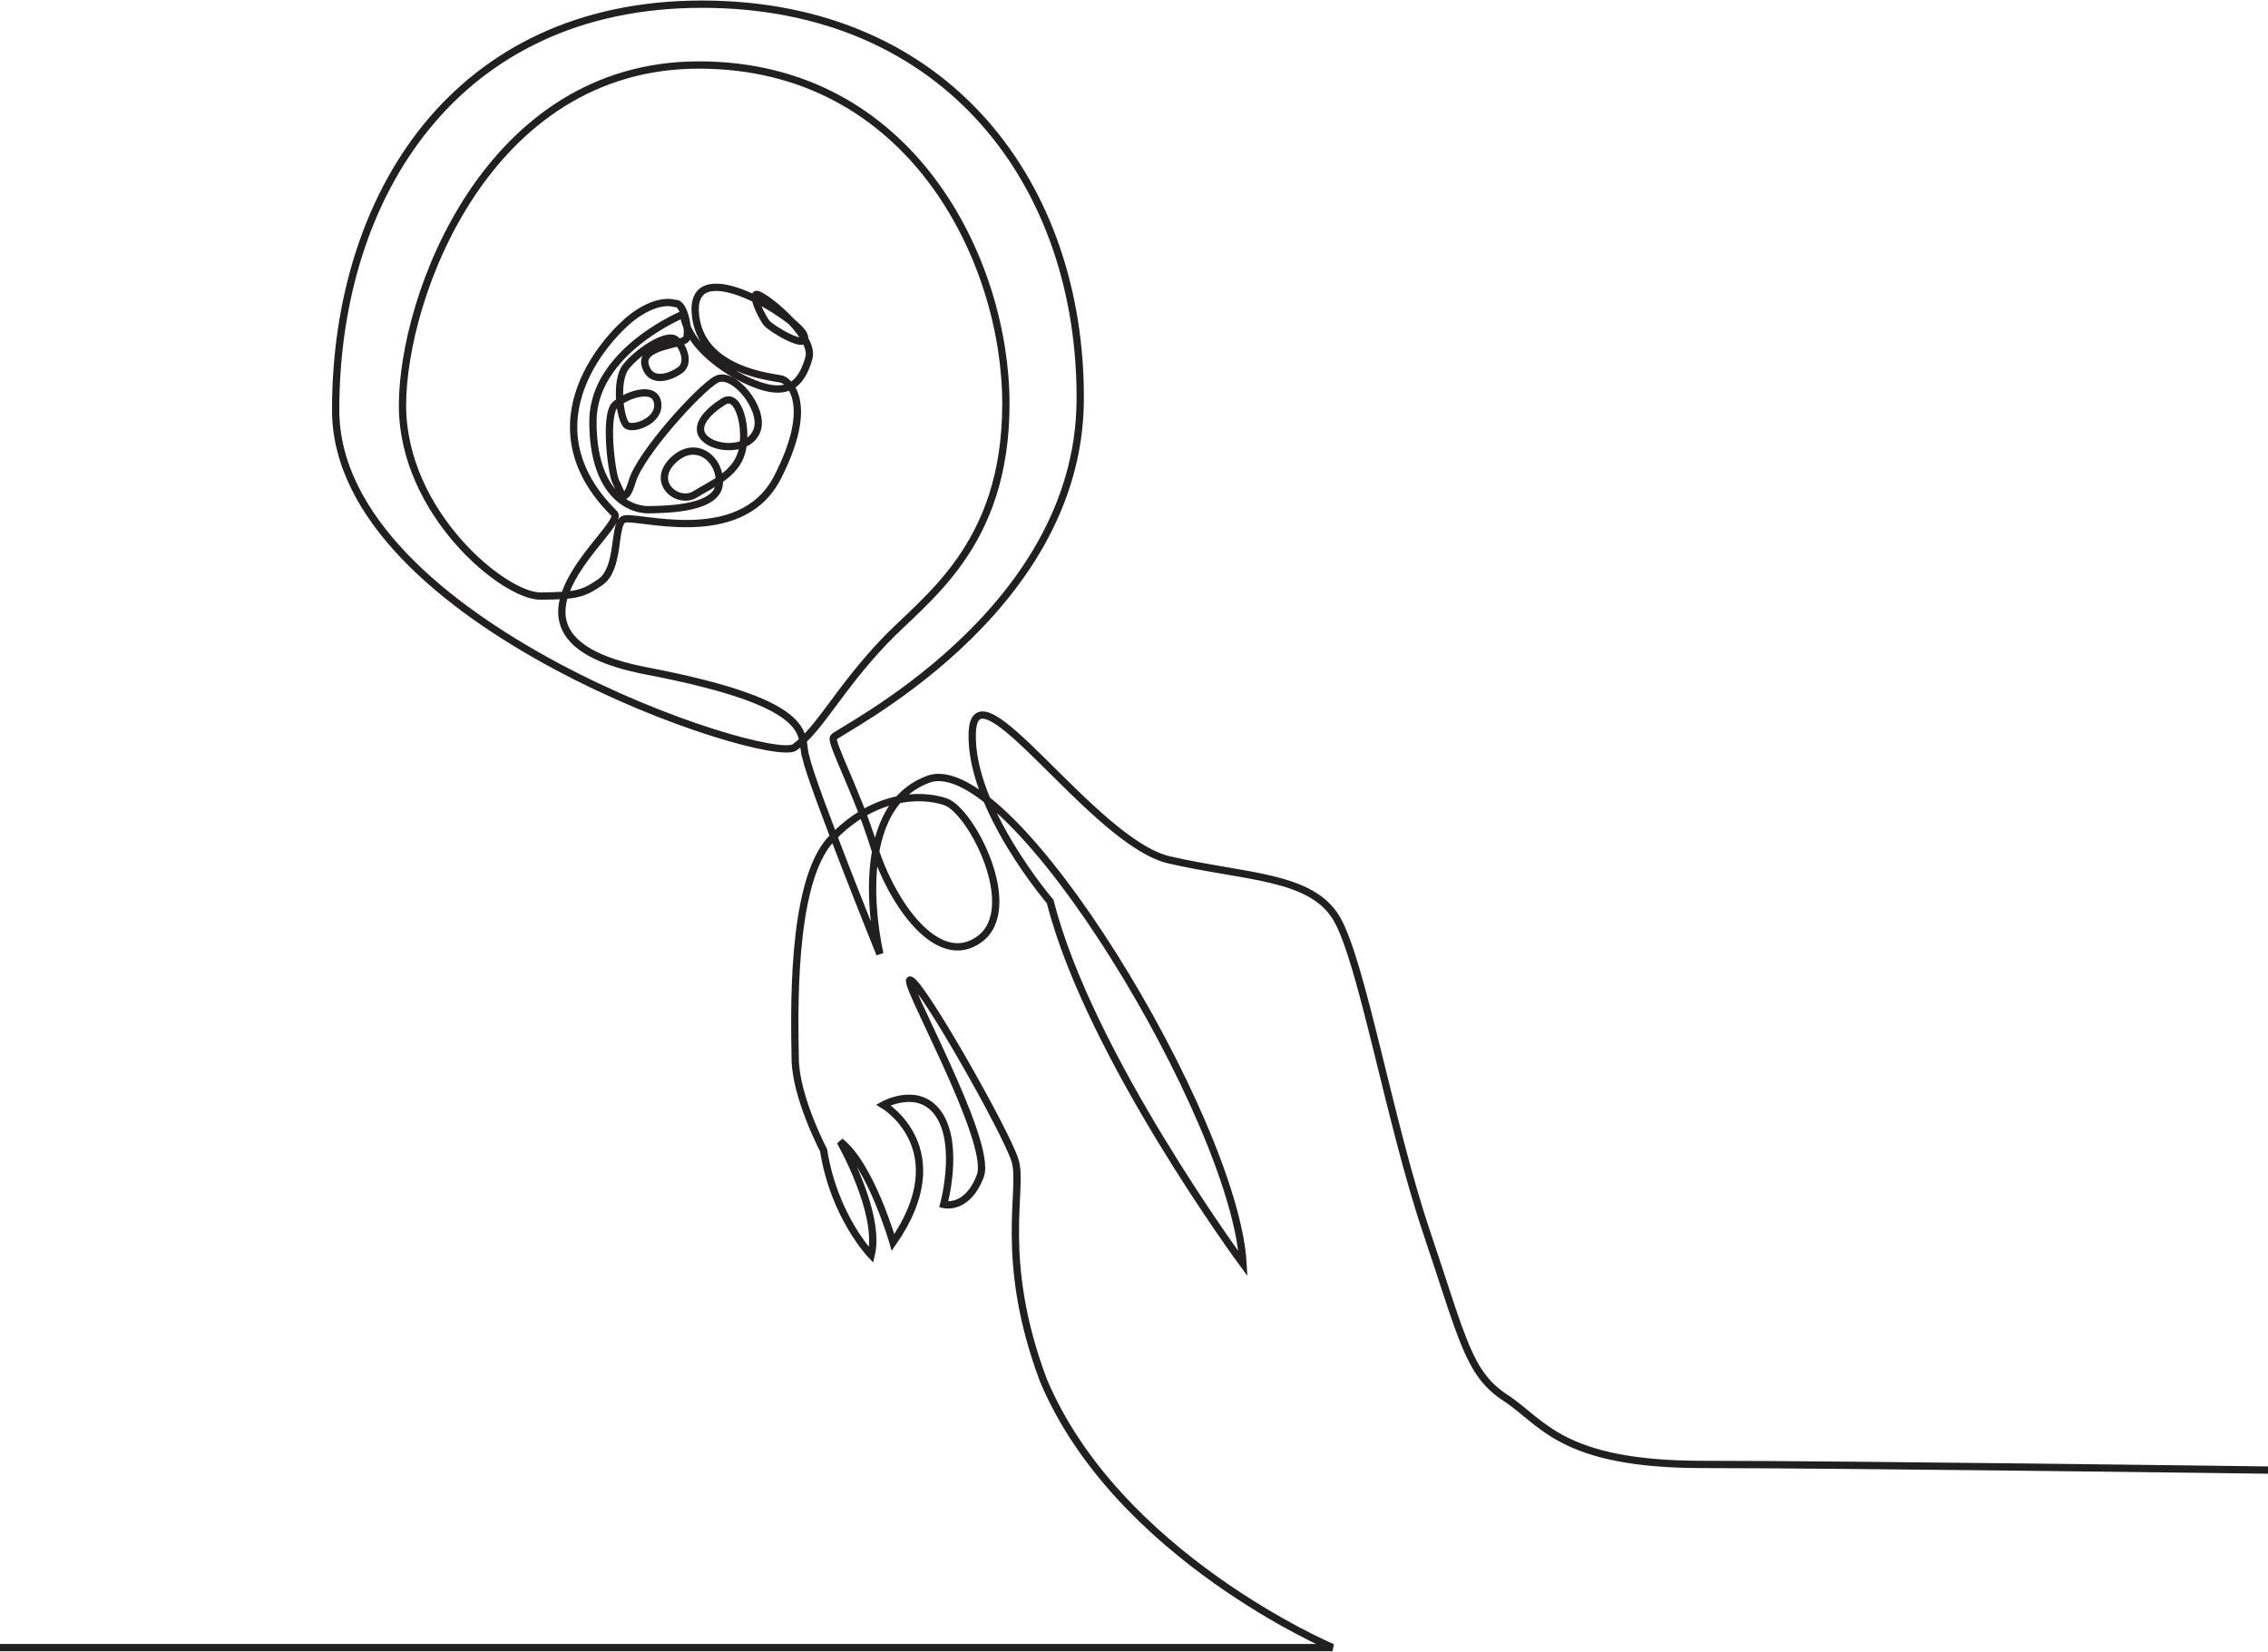
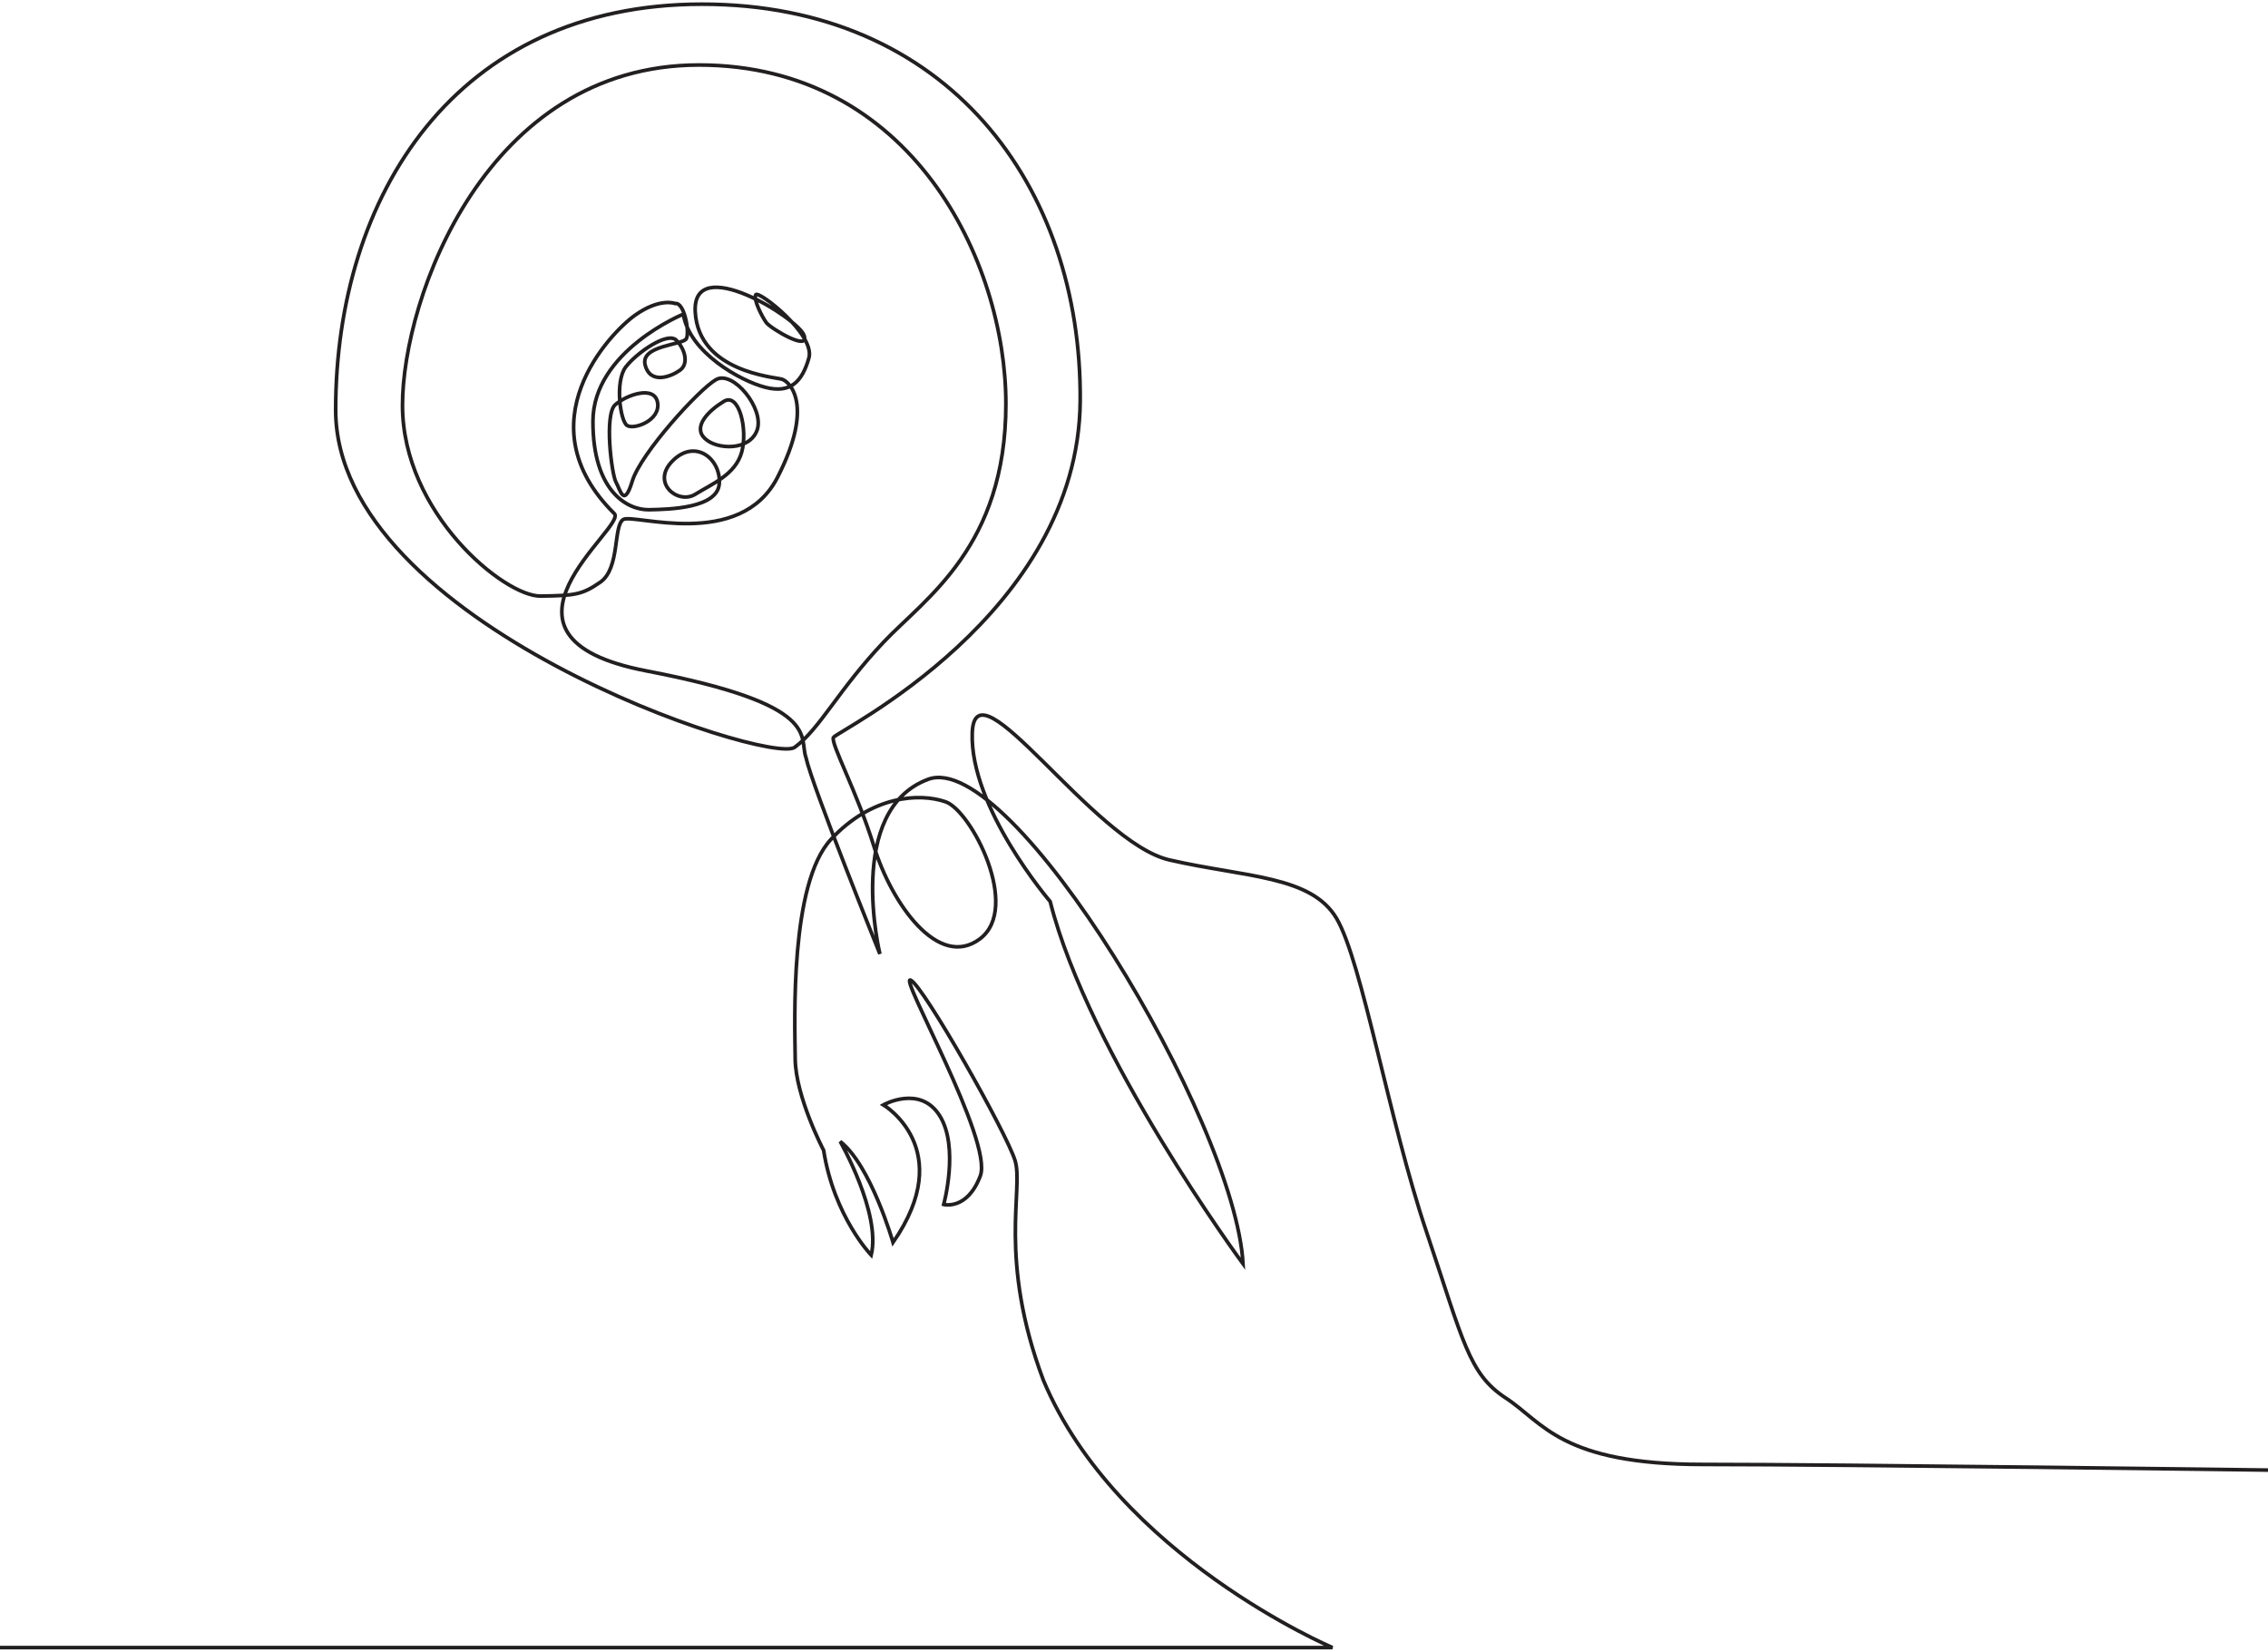
<svg xmlns="http://www.w3.org/2000/svg" width="622" height="453" viewBox="0 0 622 453" fill="none">
-   <path d="M0 451.853H365.43C365.43 451.853 306.412 426.785 286.142 378.519C273.628 345.133 280.774 326.054 278.388 318.299C276.002 310.543 253.359 270.607 249.78 268.817C246.201 267.027 272.435 312.941 268.856 322.475C265.277 332.009 258.807 330.334 258.807 330.334C258.807 330.334 263.12 314.639 257.729 306.012C252.338 297.384 242.278 303.017 242.278 303.017C242.278 303.017 262.684 315.109 244.916 340.739C244.916 340.739 238.813 319.538 230.428 313.067C230.428 313.067 241.681 332.709 238.928 344.216C238.928 344.216 228.742 333.672 225.874 315.465C225.874 315.465 218.2 300.849 218.085 290.42C217.971 279.991 216.594 242.349 227.87 230.223C239.146 218.096 252.269 217.431 259.335 219.897C266.401 222.364 280.132 249.004 268.707 257.516C257.282 266.029 244.514 247.673 239.731 232.276C234.948 216.88 227.767 203.881 228.57 202.241C229.373 200.6 295.824 168.626 296.248 109.863C296.673 51.099 259.989 1.147 192.482 1.147C124.976 1.147 92.054 53.658 92.054 112.433C92.054 171.207 211.065 209.951 217.948 204.948C224.83 199.946 229.969 189.139 242.381 176.049C253.783 164.025 275.865 149.937 275.865 110.757C275.865 71.578 249.94 17.828 191.691 17.828C133.441 17.828 110.385 81.582 110.385 111.171C110.385 140.759 138.328 163.589 148.239 163.475C157.679 163.36 159.71 163.085 164.608 159.677C170.103 155.903 168.141 144.132 170.94 142.468C173.739 140.805 202.955 150.969 213.233 130.915C223.511 110.861 216.457 104.608 214.449 104C212.442 103.392 191.599 102.004 190.67 85.552C189.741 69.1 218.785 87.261 220.494 91.931C222.203 96.6 211.318 90.049 210.17 88.489C209.023 86.929 206.58 82.179 207.257 80.837C207.934 79.494 223.683 91.713 221.836 98.195C219.99 104.677 216.812 107.993 209.907 106.226C203.001 104.459 189.041 96.612 187.401 86.16C187.401 86.16 162.646 96.267 162.612 115.542C162.578 134.816 172.11 139.887 177.949 139.795C183.787 139.703 196.772 139.347 197.266 132.659C197.759 125.97 190.785 120.188 184.556 126.292C178.327 132.395 185.944 138.487 190.67 135.561C195.396 132.636 201.705 130.158 203.414 123.986C205.123 117.813 202.703 107.511 198.505 110.081C194.306 112.65 189.982 116.964 193.239 120.188C196.497 123.412 205.662 123.733 207.658 117.894C209.654 112.054 201.051 101.442 196.348 104.126C191.645 106.811 175.7 124.376 173.406 131.936C171.112 139.497 170.102 134.322 168.921 132.2C167.739 130.078 165.663 113.683 168.737 110.987C171.812 108.291 179.543 105.549 180.346 110.436C181.149 115.324 173.911 117.905 171.995 116.7C170.08 115.496 168.611 104.551 171.617 100.639C174.622 96.726 183.088 90.864 185.485 93.308C187.882 95.751 188.926 99.744 186.529 101.499C184.131 103.254 178.362 105.572 176.939 100.122C175.517 94.673 187.263 94.661 188.227 92.894C189.19 91.128 187.676 82.787 185.164 83.246C185.164 83.246 181.08 81.571 174.221 86.401C167.361 91.231 143.444 116.081 168.485 140.862C172.156 144.499 128.647 174.672 177.295 183.999C225.943 193.327 219.015 202.115 221.022 207.702C222.628 215.331 241.314 261.624 241.314 261.624C241.314 261.624 231.713 222.215 254.54 213.725C277.367 205.235 338.76 307.296 340.905 346.613C340.905 346.613 298.6 289.25 288.012 247.248C288.012 247.248 265.896 221.446 266.642 200.967C267.387 180.489 299.839 231.037 320.681 235.833C341.524 240.629 359.602 240.078 366.565 251.895C373.528 263.712 380.996 307.469 391.159 337.665C401.322 367.861 402.779 376.775 412.954 383.406C423.128 390.038 428.084 401.625 466.959 401.625C505.834 401.625 622.034 403.174 622.034 403.174" stroke="#221F20" stroke-width="2" strokeMiterlimit="10" />
+   <path d="M0 451.853H365.43C365.43 451.853 306.412 426.785 286.142 378.519C273.628 345.133 280.774 326.054 278.388 318.299C276.002 310.543 253.359 270.607 249.78 268.817C246.201 267.027 272.435 312.941 268.856 322.475C265.277 332.009 258.807 330.334 258.807 330.334C258.807 330.334 263.12 314.639 257.729 306.012C252.338 297.384 242.278 303.017 242.278 303.017C242.278 303.017 262.684 315.109 244.916 340.739C244.916 340.739 238.813 319.538 230.428 313.067C230.428 313.067 241.681 332.709 238.928 344.216C238.928 344.216 228.742 333.672 225.874 315.465C225.874 315.465 218.2 300.849 218.085 290.42C217.971 279.991 216.594 242.349 227.87 230.223C239.146 218.096 252.269 217.431 259.335 219.897C266.401 222.364 280.132 249.004 268.707 257.516C257.282 266.029 244.514 247.673 239.731 232.276C234.948 216.88 227.767 203.881 228.57 202.241C229.373 200.6 295.824 168.626 296.248 109.863C296.673 51.099 259.989 1.147 192.482 1.147C124.976 1.147 92.054 53.658 92.054 112.433C92.054 171.207 211.065 209.951 217.948 204.948C224.83 199.946 229.969 189.139 242.381 176.049C253.783 164.025 275.865 149.937 275.865 110.757C275.865 71.578 249.94 17.828 191.691 17.828C133.441 17.828 110.385 81.582 110.385 111.171C110.385 140.759 138.328 163.589 148.239 163.475C157.679 163.36 159.71 163.085 164.608 159.677C170.103 155.903 168.141 144.132 170.94 142.468C173.739 140.805 202.955 150.969 213.233 130.915C223.511 110.861 216.457 104.608 214.449 104C212.442 103.392 191.599 102.004 190.67 85.552C189.741 69.1 218.785 87.261 220.494 91.931C222.203 96.6 211.318 90.049 210.17 88.489C209.023 86.929 206.58 82.179 207.257 80.837C207.934 79.494 223.683 91.713 221.836 98.195C219.99 104.677 216.812 107.993 209.907 106.226C203.001 104.459 189.041 96.612 187.401 86.16C187.401 86.16 162.646 96.267 162.612 115.542C162.578 134.816 172.11 139.887 177.949 139.795C183.787 139.703 196.772 139.347 197.266 132.659C197.759 125.97 190.785 120.188 184.556 126.292C178.327 132.395 185.944 138.487 190.67 135.561C195.396 132.636 201.705 130.158 203.414 123.986C205.123 117.813 202.703 107.511 198.505 110.081C194.306 112.65 189.982 116.964 193.239 120.188C196.497 123.412 205.662 123.733 207.658 117.894C209.654 112.054 201.051 101.442 196.348 104.126C191.645 106.811 175.7 124.376 173.406 131.936C171.112 139.497 170.102 134.322 168.921 132.2C167.739 130.078 165.663 113.683 168.737 110.987C171.812 108.291 179.543 105.549 180.346 110.436C181.149 115.324 173.911 117.905 171.995 116.7C170.08 115.496 168.611 104.551 171.617 100.639C174.622 96.726 183.088 90.864 185.485 93.308C187.882 95.751 188.926 99.744 186.529 101.499C184.131 103.254 178.362 105.572 176.939 100.122C175.517 94.673 187.263 94.661 188.227 92.894C189.19 91.128 187.676 82.787 185.164 83.246C185.164 83.246 181.08 81.571 174.221 86.401C167.361 91.231 143.444 116.081 168.485 140.862C172.156 144.499 128.647 174.672 177.295 183.999C225.943 193.327 219.015 202.115 221.022 207.702C222.628 215.331 241.314 261.624 241.314 261.624C241.314 261.624 231.713 222.215 254.54 213.725C277.367 205.235 338.76 307.296 340.905 346.613C340.905 346.613 298.6 289.25 288.012 247.248C288.012 247.248 265.896 221.446 266.642 200.967C267.387 180.489 299.839 231.037 320.681 235.833C341.524 240.629 359.602 240.078 366.565 251.895C373.528 263.712 380.996 307.469 391.159 337.665C401.322 367.861 402.779 376.775 412.954 383.406C423.128 390.038 428.084 401.625 466.959 401.625C505.834 401.625 622.034 403.174 622.034 403.174" stroke="#221F20" strokeWidth="2" strokeMiterlimit="10" />
</svg>
